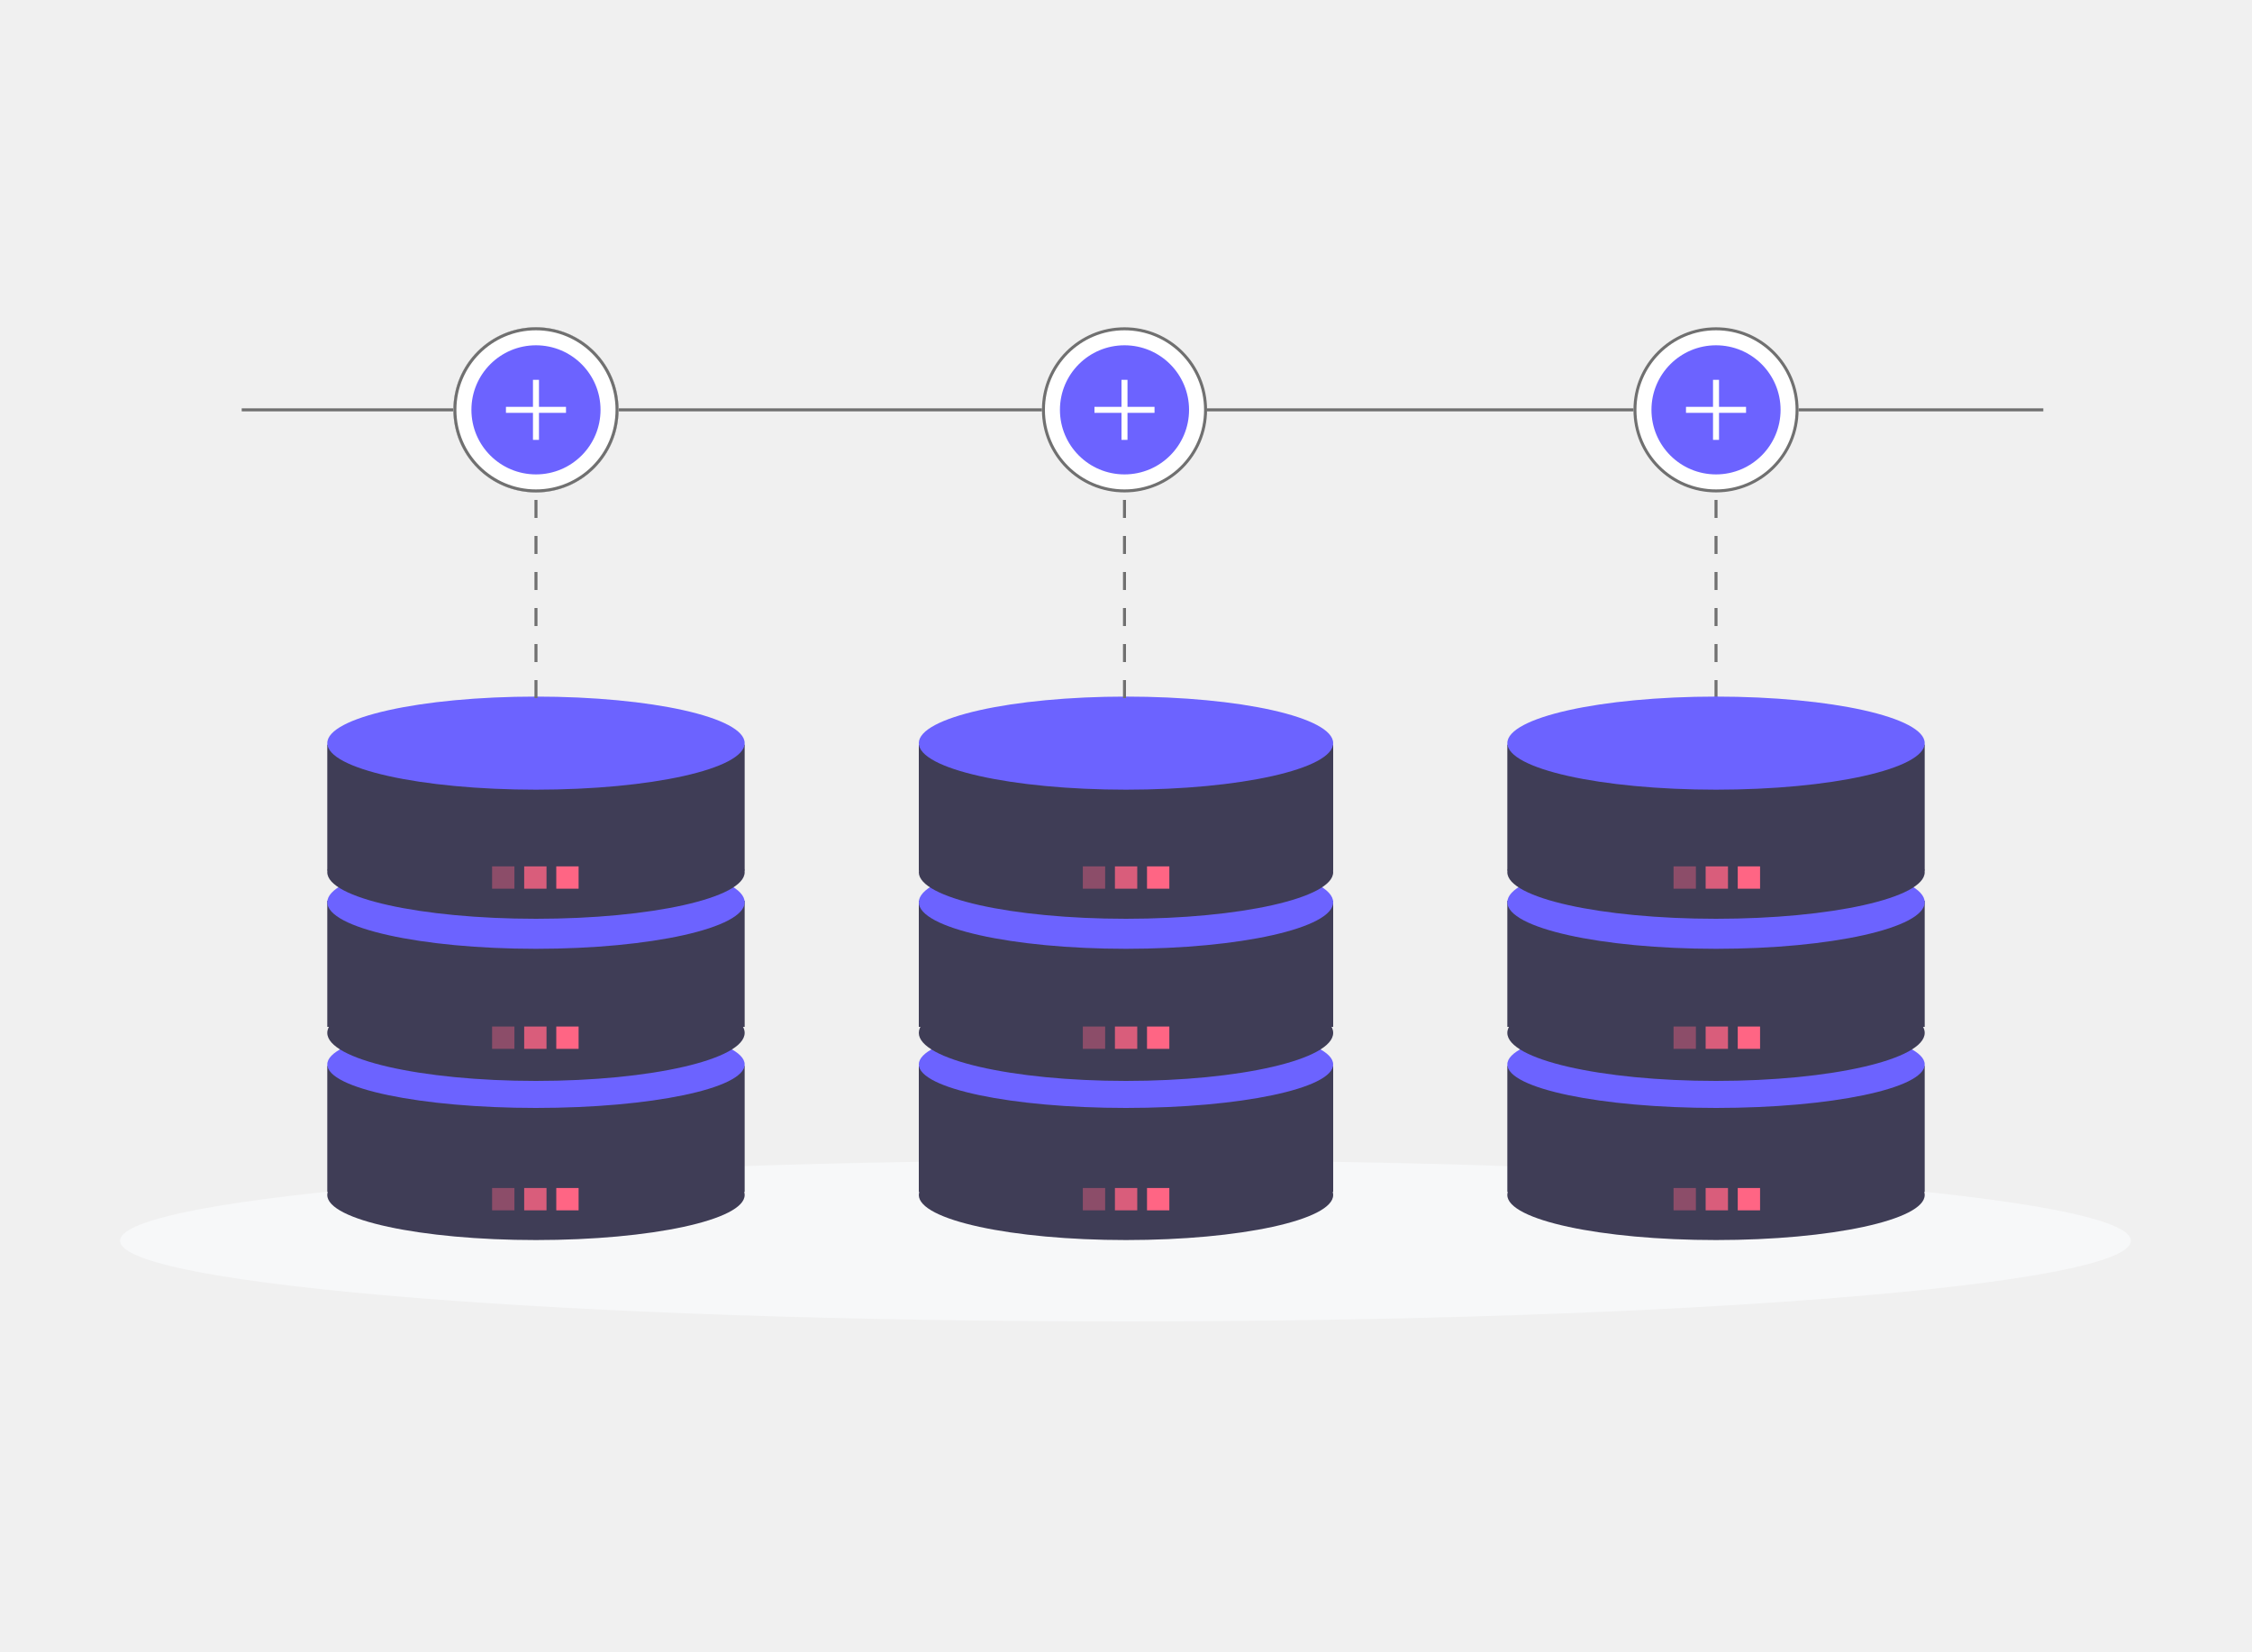
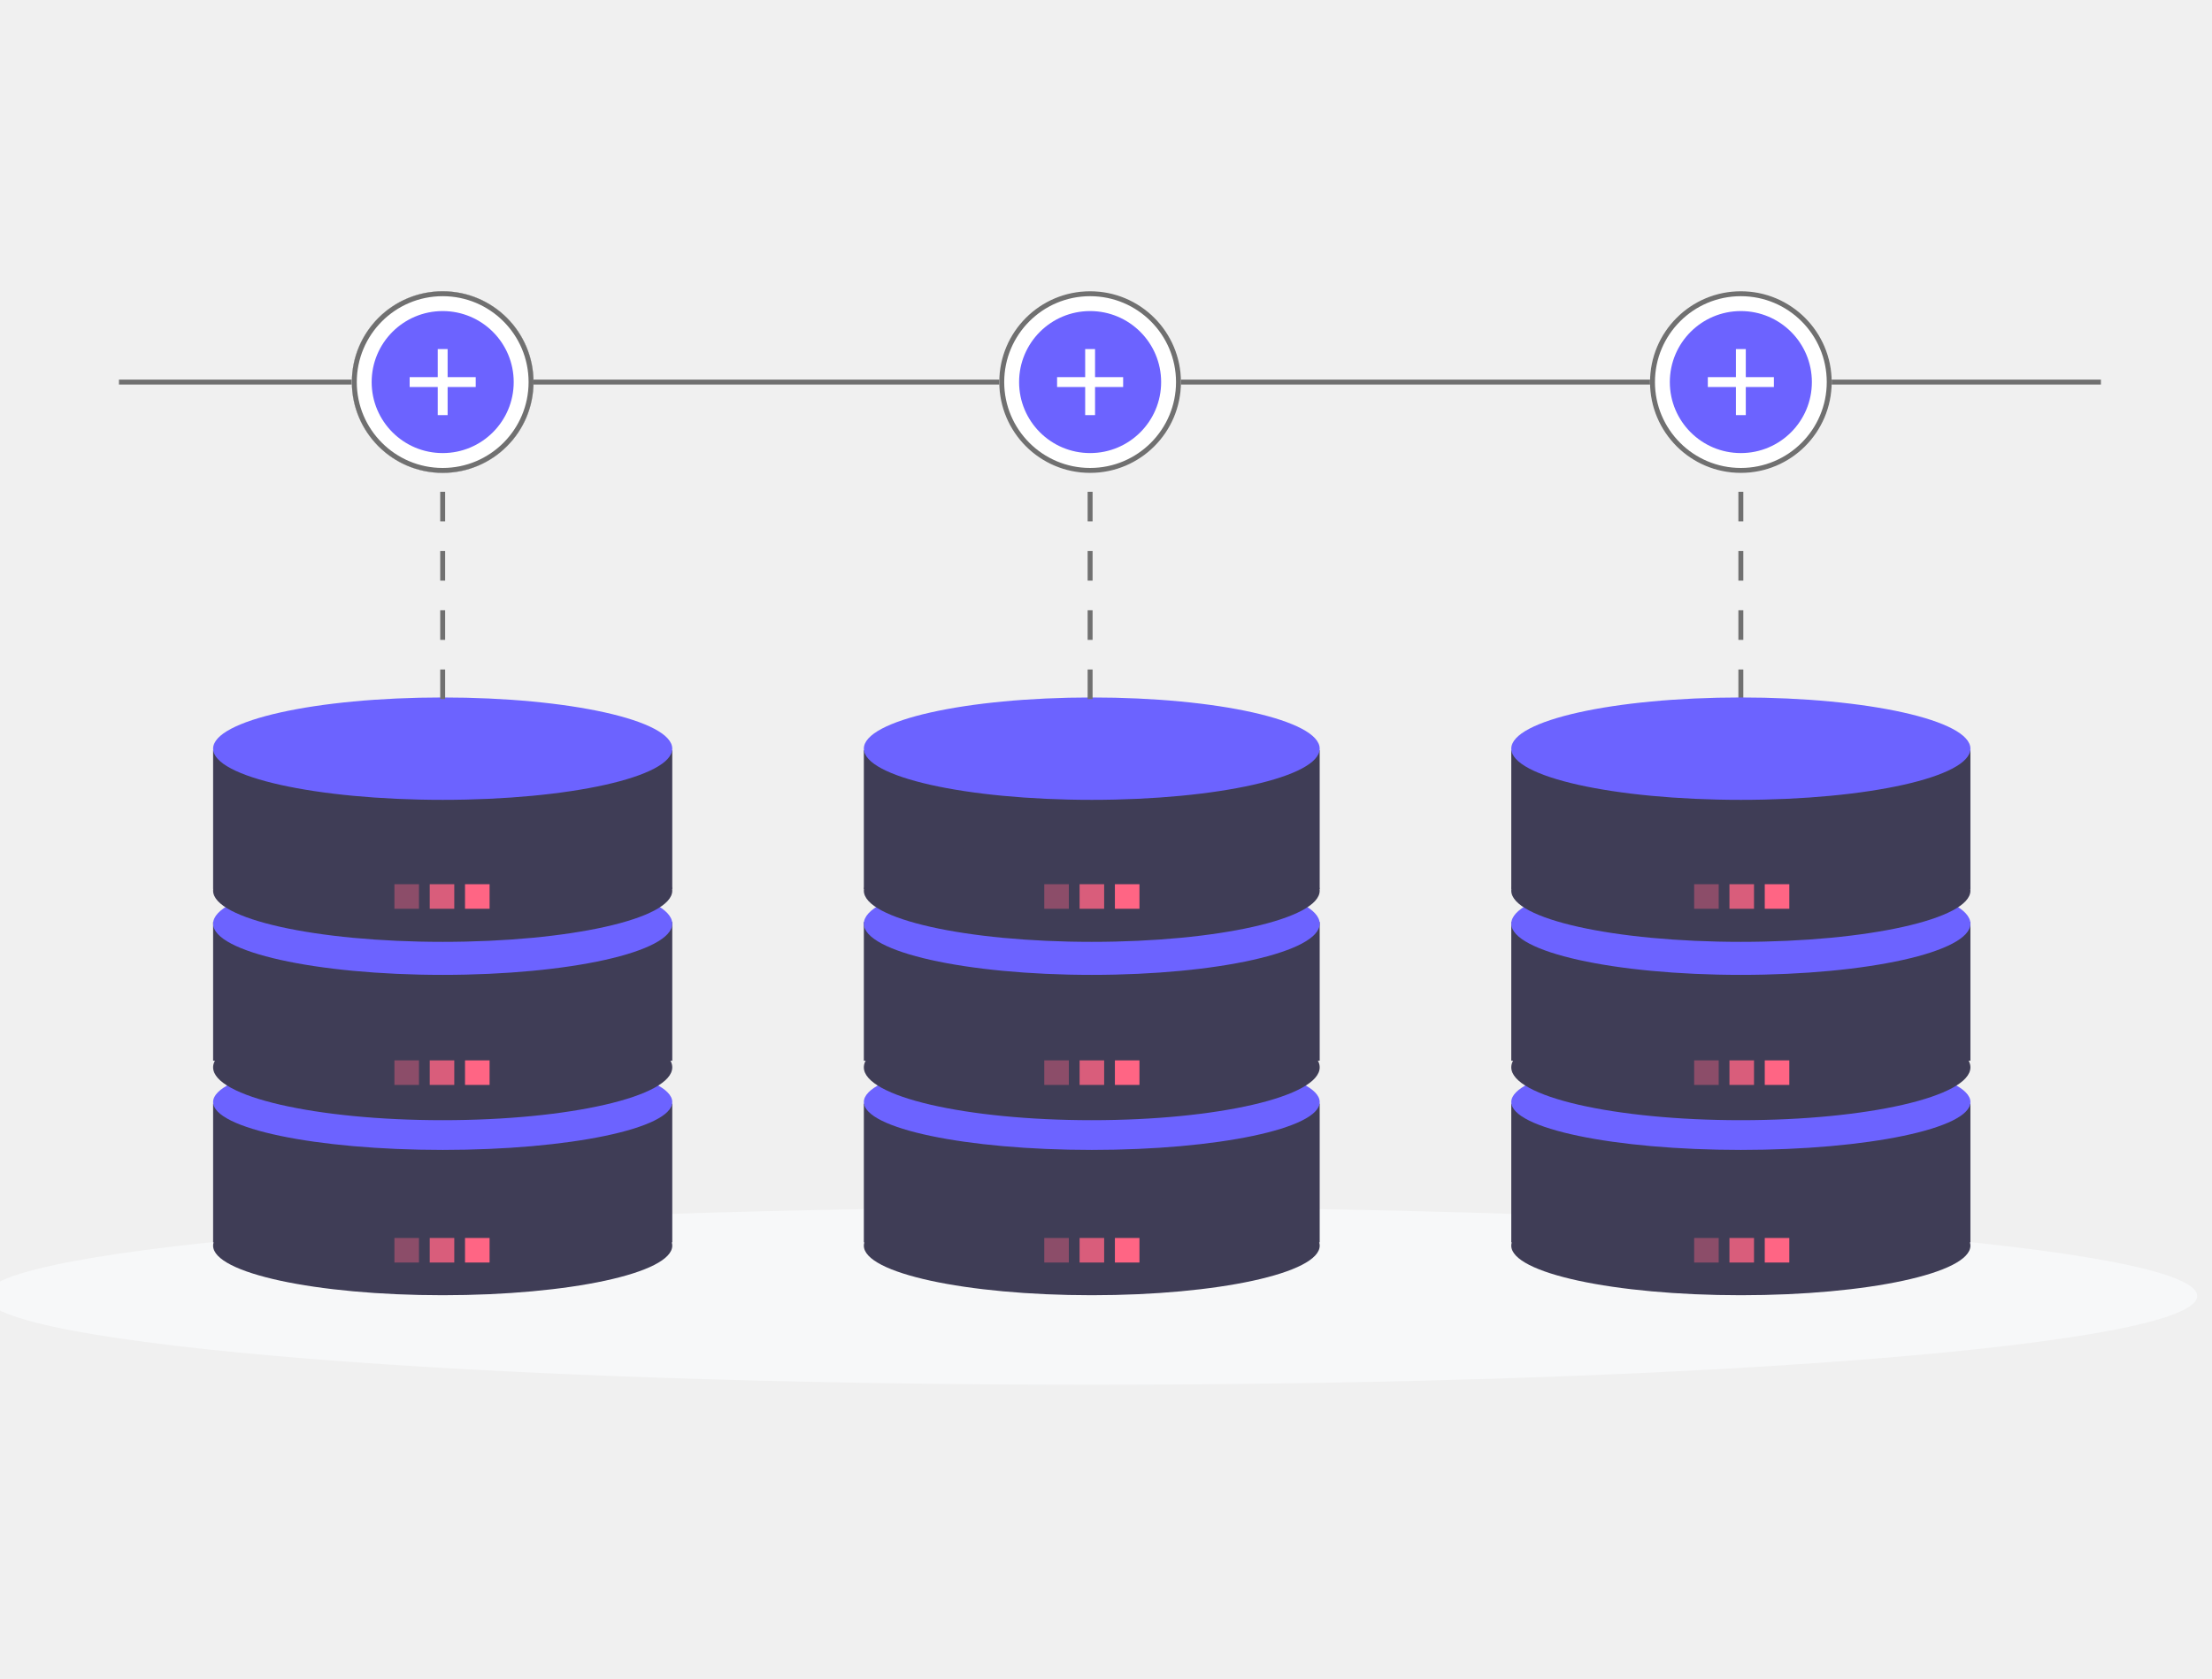
- <svg xmlns="http://www.w3.org/2000/svg" width="750" height="550" viewBox="0 0 750 550">
-   <g id="Group_2214" data-name="Group 2214" transform="translate(-3192 -1957)">
-     <g id="Group_1933" data-name="Group 1933" transform="translate(2724.999 -2211)">
-       <g id="Group_1579" data-name="Group 1579" transform="translate(0)">
-         <ellipse id="Ellipse_238" data-name="Ellipse 238" cx="334.824" cy="26.868" rx="334.824" ry="26.868" transform="translate(507 4554.364)" fill="#f7f8f9" />
-         <g id="Group_1275" data-name="Group 1275" transform="translate(576 4400)">
-           <rect id="Rectangle_2036" data-name="Rectangle 2036" width="139" height="42" transform="translate(0 123)" fill="#3f3d56" />
-           <ellipse id="Ellipse_223" data-name="Ellipse 223" cx="69.5" cy="14.5" rx="69.5" ry="14.5" transform="translate(0 108)" fill="#6c63ff" />
-           <ellipse id="Ellipse_224" data-name="Ellipse 224" cx="69.5" cy="15" rx="69.5" ry="15" transform="translate(0 151)" fill="#3f3d56" />
-           <rect id="Rectangle_2036-2" data-name="Rectangle 2036" width="139" height="42" transform="translate(0 68)" fill="#3f3d56" />
-           <ellipse id="Ellipse_223-2" data-name="Ellipse 223" cx="69.5" cy="15.5" rx="69.5" ry="15.5" transform="translate(0 53)" fill="#6c63ff" />
-           <ellipse id="Ellipse_224-2" data-name="Ellipse 224" cx="69.5" cy="16" rx="69.5" ry="16" transform="translate(0 96)" fill="#3f3d56" />
-           <rect id="Rectangle_2036-3" data-name="Rectangle 2036" width="139" height="42" transform="translate(0 16)" fill="#3f3d56" />
-           <ellipse id="Ellipse_223-3" data-name="Ellipse 223" cx="69.5" cy="15.5" rx="69.5" ry="15.5" fill="#6c63ff" />
-           <ellipse id="Ellipse_224-3" data-name="Ellipse 224" cx="69.5" cy="15.5" rx="69.5" ry="15.5" transform="translate(0 43)" fill="#3f3d56" />
+ <svg xmlns="http://www.w3.org/2000/svg" width="448" height="340" viewBox="0 0 448 340">
+   <defs>
+     <clipPath id="clip-path">
+       <rect id="矩形_3144" data-name="矩形 3144" width="448" height="340" transform="translate(283 2784)" fill="none" stroke="#707070" stroke-width="1" />
+     </clipPath>
+   </defs>
+   <g id="蒙版组_81" data-name="蒙版组 81" transform="translate(-283 -2784)" clip-path="url(#clip-path)">
+     <g id="组_1933" data-name="组 1933" transform="translate(-227 -1434)">
+       <g id="组_1579" data-name="组 1579" transform="translate(507 4277)">
+         <ellipse id="椭圆_238" data-name="椭圆 238" cx="224" cy="17.975" rx="224" ry="17.975" transform="translate(0 185.559)" fill="#f7f8f9" />
+         <g id="组_1275" data-name="组 1275" transform="translate(46.162 82.288)">
+           <rect id="矩形_2036" data-name="矩形 2036" width="92.992" height="28.098" transform="translate(0 82.288)" fill="#3f3d56" />
+           <ellipse id="椭圆_223" data-name="椭圆 223" cx="46.496" cy="9.701" rx="46.496" ry="9.701" transform="translate(0 72.253)" fill="#6c63ff" />
+           <ellipse id="椭圆_224" data-name="椭圆 224" cx="46.496" cy="10.035" rx="46.496" ry="10.035" transform="translate(0 101.02)" fill="#3f3d56" />
+           <rect id="矩形_2036-2" data-name="矩形 2036" width="92.992" height="28.098" transform="translate(0 45.493)" fill="#3f3d56" />
+           <ellipse id="椭圆_223-2" data-name="椭圆 223" cx="46.496" cy="10.37" rx="46.496" ry="10.37" transform="translate(0 35.457)" fill="#6c63ff" />
+           <ellipse id="椭圆_224-2" data-name="椭圆 224" cx="46.496" cy="10.704" rx="46.496" ry="10.704" transform="translate(0 64.225)" fill="#3f3d56" />
+           <rect id="矩形_2036-3" data-name="矩形 2036" width="92.992" height="28.098" transform="translate(0 10.704)" fill="#3f3d56" />
+           <ellipse id="椭圆_223-3" data-name="椭圆 223" cx="46.496" cy="10.37" rx="46.496" ry="10.37" fill="#6c63ff" />
+           <ellipse id="椭圆_224-3" data-name="椭圆 224" cx="46.496" cy="10.37" rx="46.496" ry="10.37" transform="translate(0 28.767)" fill="#3f3d56" />
        </g>
-         <g id="Group_1276" data-name="Group 1276" transform="translate(630.887 4456.546)">
-           <rect id="Rectangle_2037" data-name="Rectangle 2037" width="7.435" height="7.435" transform="translate(10.688)" fill="#ff6584" opacity="0.8" />
-           <rect id="Rectangle_2038" data-name="Rectangle 2038" width="7.435" height="7.435" transform="translate(21.376)" fill="#ff6584" />
-           <rect id="Rectangle_2039" data-name="Rectangle 2039" width="7.435" height="7.435" fill="#ff6584" opacity="0.4" />
+         <g id="组_1276" data-name="组 1276" transform="translate(82.881 120.118)">
+           <rect id="矩形_2037" data-name="矩形 2037" width="4.974" height="4.974" transform="translate(7.151)" fill="#ff6584" opacity="0.8" />
+           <rect id="矩形_2038" data-name="矩形 2038" width="4.974" height="4.974" transform="translate(14.301)" fill="#ff6584" />
+           <rect id="矩形_2039" data-name="矩形 2039" width="4.974" height="4.974" fill="#ff6584" opacity="0.4" />
        </g>
-         <g id="Group_1277" data-name="Group 1277" transform="translate(630.887 4509.885)">
-           <rect id="Rectangle_2037-2" data-name="Rectangle 2037" width="7.435" height="7.435" transform="translate(10.688)" fill="#ff6584" opacity="0.8" />
-           <rect id="Rectangle_2038-2" data-name="Rectangle 2038" width="7.435" height="7.435" transform="translate(21.376)" fill="#ff6584" />
-           <rect id="Rectangle_2039-2" data-name="Rectangle 2039" width="7.435" height="7.435" fill="#ff6584" opacity="0.4" />
+         <g id="组_1277" data-name="组 1277" transform="translate(82.881 155.802)">
+           <rect id="矩形_2037-2" data-name="矩形 2037" width="4.974" height="4.974" transform="translate(7.151)" fill="#ff6584" opacity="0.8" />
+           <rect id="矩形_2038-2" data-name="矩形 2038" width="4.974" height="4.974" transform="translate(14.301)" fill="#ff6584" />
+           <rect id="矩形_2039-2" data-name="矩形 2039" width="4.974" height="4.974" fill="#ff6584" opacity="0.4" />
        </g>
-         <g id="Group_1278" data-name="Group 1278" transform="translate(630.887 4563.666)">
-           <rect id="Rectangle_2037-3" data-name="Rectangle 2037" width="7.435" height="7.435" transform="translate(10.688 0)" fill="#ff6584" opacity="0.8" />
-           <rect id="Rectangle_2038-3" data-name="Rectangle 2038" width="7.435" height="7.435" transform="translate(21.376 0)" fill="#ff6584" />
-           <rect id="Rectangle_2039-3" data-name="Rectangle 2039" width="7.435" height="7.435" transform="translate(0 0)" fill="#ff6584" opacity="0.4" />
+         <g id="组_1278" data-name="组 1278" transform="translate(82.881 191.781)">
+           <rect id="矩形_2037-3" data-name="矩形 2037" width="4.974" height="4.974" transform="translate(7.151 0)" fill="#ff6584" opacity="0.8" />
+           <rect id="矩形_2038-3" data-name="矩形 2038" width="4.974" height="4.974" transform="translate(14.301 0)" fill="#ff6584" />
+           <rect id="矩形_2039-3" data-name="矩形 2039" width="4.974" height="4.974" transform="translate(0 0)" fill="#ff6584" opacity="0.4" />
        </g>
-         <g id="Group_1275-2" data-name="Group 1275" transform="translate(772.737 4400)">
-           <rect id="Rectangle_2036-4" data-name="Rectangle 2036" width="138" height="42" transform="translate(0.263 123)" fill="#3f3d56" />
-           <ellipse id="Ellipse_223-4" data-name="Ellipse 223" cx="69" cy="14.5" rx="69" ry="14.5" transform="translate(0.263 108)" fill="#6c63ff" />
-           <ellipse id="Ellipse_224-4" data-name="Ellipse 224" cx="69" cy="15" rx="69" ry="15" transform="translate(0.263 151)" fill="#3f3d56" />
-           <rect id="Rectangle_2036-5" data-name="Rectangle 2036" width="138" height="42" transform="translate(0.263 68)" fill="#3f3d56" />
-           <ellipse id="Ellipse_223-5" data-name="Ellipse 223" cx="69" cy="15.5" rx="69" ry="15.5" transform="translate(0.263 53)" fill="#6c63ff" />
-           <ellipse id="Ellipse_224-5" data-name="Ellipse 224" cx="69" cy="16" rx="69" ry="16" transform="translate(0.263 96)" fill="#3f3d56" />
-           <rect id="Rectangle_2036-6" data-name="Rectangle 2036" width="138" height="42" transform="translate(0.263 16)" fill="#3f3d56" />
-           <ellipse id="Ellipse_223-6" data-name="Ellipse 223" cx="69" cy="15.5" rx="69" ry="15.5" transform="translate(0.263)" fill="#6c63ff" />
-           <ellipse id="Ellipse_224-6" data-name="Ellipse 224" cx="69" cy="15.5" rx="69" ry="15.5" transform="translate(0.263 43)" fill="#3f3d56" />
+         <g id="组_1275-2" data-name="组 1275" transform="translate(177.956 82.288)">
+           <rect id="矩形_2036-4" data-name="矩形 2036" width="92.323" height="28.098" transform="translate(0 82.288)" fill="#3f3d56" />
+           <ellipse id="椭圆_223-4" data-name="椭圆 223" cx="46.162" cy="9.701" rx="46.162" ry="9.701" transform="translate(0 72.253)" fill="#6c63ff" />
+           <ellipse id="椭圆_224-4" data-name="椭圆 224" cx="46.162" cy="10.035" rx="46.162" ry="10.035" transform="translate(0 101.02)" fill="#3f3d56" />
+           <rect id="矩形_2036-5" data-name="矩形 2036" width="92.323" height="28.098" transform="translate(0 45.493)" fill="#3f3d56" />
+           <ellipse id="椭圆_223-5" data-name="椭圆 223" cx="46.162" cy="10.37" rx="46.162" ry="10.37" transform="translate(0 35.457)" fill="#6c63ff" />
+           <ellipse id="椭圆_224-5" data-name="椭圆 224" cx="46.162" cy="10.704" rx="46.162" ry="10.704" transform="translate(0 64.225)" fill="#3f3d56" />
+           <rect id="矩形_2036-6" data-name="矩形 2036" width="92.323" height="28.098" transform="translate(0 10.704)" fill="#3f3d56" />
+           <ellipse id="椭圆_223-6" data-name="椭圆 223" cx="46.162" cy="10.37" rx="46.162" ry="10.37" transform="translate(0)" fill="#6c63ff" />
+           <ellipse id="椭圆_224-6" data-name="椭圆 224" cx="46.162" cy="10.37" rx="46.162" ry="10.37" transform="translate(0 28.767)" fill="#3f3d56" />
        </g>
-         <g id="Group_1276-2" data-name="Group 1276" transform="translate(827.624 4456.546)">
-           <rect id="Rectangle_2037-4" data-name="Rectangle 2037" width="7.435" height="7.435" transform="translate(10.688)" fill="#ff6584" opacity="0.8" />
-           <rect id="Rectangle_2038-4" data-name="Rectangle 2038" width="7.435" height="7.435" transform="translate(21.376)" fill="#ff6584" />
-           <rect id="Rectangle_2039-4" data-name="Rectangle 2039" width="7.435" height="7.435" fill="#ff6584" opacity="0.4" />
+         <g id="组_1276-2" data-name="组 1276" transform="translate(214.5 120.118)">
+           <rect id="矩形_2037-4" data-name="矩形 2037" width="4.974" height="4.974" transform="translate(7.151)" fill="#ff6584" opacity="0.8" />
+           <rect id="矩形_2038-4" data-name="矩形 2038" width="4.974" height="4.974" transform="translate(14.301)" fill="#ff6584" />
+           <rect id="矩形_2039-4" data-name="矩形 2039" width="4.974" height="4.974" fill="#ff6584" opacity="0.4" />
        </g>
-         <g id="Group_1277-2" data-name="Group 1277" transform="translate(827.624 4509.885)">
-           <rect id="Rectangle_2037-5" data-name="Rectangle 2037" width="7.435" height="7.435" transform="translate(10.688)" fill="#ff6584" opacity="0.8" />
-           <rect id="Rectangle_2038-5" data-name="Rectangle 2038" width="7.435" height="7.435" transform="translate(21.376)" fill="#ff6584" />
-           <rect id="Rectangle_2039-5" data-name="Rectangle 2039" width="7.435" height="7.435" fill="#ff6584" opacity="0.4" />
+         <g id="组_1277-2" data-name="组 1277" transform="translate(214.5 155.802)">
+           <rect id="矩形_2037-5" data-name="矩形 2037" width="4.974" height="4.974" transform="translate(7.151)" fill="#ff6584" opacity="0.8" />
+           <rect id="矩形_2038-5" data-name="矩形 2038" width="4.974" height="4.974" transform="translate(14.301)" fill="#ff6584" />
+           <rect id="矩形_2039-5" data-name="矩形 2039" width="4.974" height="4.974" fill="#ff6584" opacity="0.4" />
        </g>
-         <g id="Group_1278-2" data-name="Group 1278" transform="translate(827.624 4563.666)">
-           <rect id="Rectangle_2037-6" data-name="Rectangle 2037" width="7.435" height="7.435" transform="translate(10.688 0)" fill="#ff6584" opacity="0.8" />
-           <rect id="Rectangle_2038-6" data-name="Rectangle 2038" width="7.435" height="7.435" transform="translate(21.376 0)" fill="#ff6584" />
-           <rect id="Rectangle_2039-6" data-name="Rectangle 2039" width="7.435" height="7.435" transform="translate(0 0)" fill="#ff6584" opacity="0.4" />
+         <g id="组_1278-2" data-name="组 1278" transform="translate(214.5 191.781)">
+           <rect id="矩形_2037-6" data-name="矩形 2037" width="4.974" height="4.974" transform="translate(7.151 0)" fill="#ff6584" opacity="0.8" />
+           <rect id="矩形_2038-6" data-name="矩形 2038" width="4.974" height="4.974" transform="translate(14.301 0)" fill="#ff6584" />
+           <rect id="矩形_2039-6" data-name="矩形 2039" width="4.974" height="4.974" transform="translate(0 0)" fill="#ff6584" opacity="0.4" />
        </g>
-         <line id="Line_89" data-name="Line 89" y1="96" transform="translate(645.5 4304.5)" fill="none" stroke="#707070" stroke-width="1" stroke-dasharray="6" />
-         <line id="Line_90" data-name="Line 90" y1="96" transform="translate(841.5 4304.5)" fill="none" stroke="#707070" stroke-width="1" stroke-dasharray="6" />
-         <line id="Line_91" data-name="Line 91" y1="96" transform="translate(1038.5 4304.5)" fill="none" stroke="#707070" stroke-width="1" stroke-dasharray="6" />
-         <line id="Line_92" data-name="Line 92" x2="600" transform="translate(547.5 4304.5)" fill="none" stroke="#707070" stroke-width="1" />
-         <g id="Ellipse_239" data-name="Ellipse 239" transform="translate(618 4277)" fill="#fff" stroke="#707070" stroke-width="1">
-           <circle cx="27.5" cy="27.5" r="27.5" stroke="none" />
-           <circle cx="27.5" cy="27.5" r="27" fill="none" />
+         <line id="直线_89" data-name="直线 89" y1="64.225" transform="translate(92.658 18.398)" fill="none" stroke="#707070" stroke-width="1" stroke-dasharray="6" />
+         <line id="直线_90" data-name="直线 90" y1="64.225" transform="translate(223.783 18.398)" fill="none" stroke="#707070" stroke-width="1" stroke-dasharray="6" />
+         <line id="直线_91" data-name="直线 91" y1="64.225" transform="translate(355.578 18.398)" fill="none" stroke="#707070" stroke-width="1" stroke-dasharray="6" />
+         <line id="直线_92" data-name="直线 92" x2="401.405" transform="translate(27.095 18.398)" fill="none" stroke="#707070" stroke-width="1" />
+         <g id="椭圆_239" data-name="椭圆 239" transform="translate(74.26)" fill="#fff" stroke="#707070" stroke-width="1">
+           <circle cx="18.398" cy="18.398" r="18.398" stroke="none" />
+           <circle cx="18.398" cy="18.398" r="17.898" fill="none" />
        </g>
-         <g id="Group_1304" data-name="Group 1304" transform="translate(-21 122)">
-           <g id="Ellipse_240" data-name="Ellipse 240" transform="translate(639 4155)" fill="#fff" stroke="#707070" stroke-width="1">
-             <circle cx="27.5" cy="27.5" r="27.5" stroke="none" />
-             <circle cx="27.5" cy="27.5" r="27" fill="none" />
+         <g id="组_1304" data-name="组 1304" transform="translate(74.26)">
+           <g id="椭圆_240" data-name="椭圆 240" fill="#fff" stroke="#707070" stroke-width="1">
+             <circle cx="18.398" cy="18.398" r="18.398" stroke="none" />
+             <circle cx="18.398" cy="18.398" r="17.898" fill="none" />
          </g>
-           <circle id="Ellipse_241" data-name="Ellipse 241" cx="21.5" cy="21.5" r="21.5" transform="translate(645 4161)" fill="#6c63ff" />
-           <g id="Group_1303" data-name="Group 1303">
-             <line id="Line_93" data-name="Line 93" x2="20" transform="translate(656.5 4182.5)" fill="none" stroke="#fff" stroke-width="2" />
-             <line id="Line_94" data-name="Line 94" x2="20" transform="translate(666.5 4172.5) rotate(90)" fill="none" stroke="#fff" stroke-width="2" />
+           <circle id="椭圆_241" data-name="椭圆 241" cx="14.384" cy="14.384" r="14.384" transform="translate(4.014 4.014)" fill="#6c63ff" />
+           <g id="组_1303" data-name="组 1303" transform="translate(11.708 11.708)">
+             <line id="直线_93" data-name="直线 93" x2="13.38" transform="translate(0 6.69)" fill="none" stroke="#fff" stroke-width="2" />
+             <line id="直线_94" data-name="直线 94" x2="13.38" transform="translate(6.69) rotate(90)" fill="none" stroke="#fff" stroke-width="2" />
          </g>
        </g>
-         <g id="Group_1305" data-name="Group 1305" transform="translate(175 122)">
-           <g id="Ellipse_240-2" data-name="Ellipse 240" transform="translate(639 4155)" fill="#fff" stroke="#707070" stroke-width="1">
-             <circle cx="27.5" cy="27.5" r="27.5" stroke="none" />
-             <circle cx="27.5" cy="27.5" r="27" fill="none" />
+         <g id="组_1305" data-name="组 1305" transform="translate(205.385)">
+           <g id="椭圆_240-2" data-name="椭圆 240" transform="translate(0)" fill="#fff" stroke="#707070" stroke-width="1">
+             <circle cx="18.398" cy="18.398" r="18.398" stroke="none" />
+             <circle cx="18.398" cy="18.398" r="17.898" fill="none" />
          </g>
-           <circle id="Ellipse_241-2" data-name="Ellipse 241" cx="21.5" cy="21.5" r="21.5" transform="translate(645 4161)" fill="#6c63ff" />
-           <g id="Group_1303-2" data-name="Group 1303">
-             <line id="Line_93-2" data-name="Line 93" x2="20" transform="translate(656.5 4182.5)" fill="none" stroke="#fff" stroke-width="2" />
-             <line id="Line_94-2" data-name="Line 94" x2="20" transform="translate(666.5 4172.5) rotate(90)" fill="none" stroke="#fff" stroke-width="2" />
+           <circle id="椭圆_241-2" data-name="椭圆 241" cx="14.384" cy="14.384" r="14.384" transform="translate(4.014 4.014)" fill="#6c63ff" />
+           <g id="组_1303-2" data-name="组 1303" transform="translate(11.708 11.708)">
+             <line id="直线_93-2" data-name="直线 93" x2="13.38" transform="translate(0 6.69)" fill="none" stroke="#fff" stroke-width="2" />
+             <line id="直线_94-2" data-name="直线 94" x2="13.38" transform="translate(6.69) rotate(90)" fill="none" stroke="#fff" stroke-width="2" />
          </g>
        </g>
-         <g id="Group_1306" data-name="Group 1306" transform="translate(372 122)">
-           <g id="Ellipse_240-3" data-name="Ellipse 240" transform="translate(639 4155)" fill="#fff" stroke="#707070" stroke-width="1">
-             <circle cx="27.5" cy="27.5" r="27.5" stroke="none" />
-             <circle cx="27.5" cy="27.5" r="27" fill="none" />
+         <g id="组_1306" data-name="组 1306" transform="translate(337.18)">
+           <g id="椭圆_240-3" data-name="椭圆 240" transform="translate(0)" fill="#fff" stroke="#707070" stroke-width="1">
+             <circle cx="18.398" cy="18.398" r="18.398" stroke="none" />
+             <circle cx="18.398" cy="18.398" r="17.898" fill="none" />
          </g>
-           <circle id="Ellipse_241-3" data-name="Ellipse 241" cx="21.5" cy="21.5" r="21.5" transform="translate(645 4161)" fill="#6c63ff" />
-           <g id="Group_1303-3" data-name="Group 1303">
-             <line id="Line_93-3" data-name="Line 93" x2="20" transform="translate(656.5 4182.5)" fill="none" stroke="#fff" stroke-width="2" />
-             <line id="Line_94-3" data-name="Line 94" x2="20" transform="translate(666.5 4172.5) rotate(90)" fill="none" stroke="#fff" stroke-width="2" />
+           <circle id="椭圆_241-3" data-name="椭圆 241" cx="14.384" cy="14.384" r="14.384" transform="translate(4.014 4.014)" fill="#6c63ff" />
+           <g id="组_1303-3" data-name="组 1303" transform="translate(11.708 11.708)">
+             <line id="直线_93-3" data-name="直线 93" x2="13.38" transform="translate(0 6.69)" fill="none" stroke="#fff" stroke-width="2" />
+             <line id="直线_94-3" data-name="直线 94" x2="13.38" transform="translate(6.69) rotate(90)" fill="none" stroke="#fff" stroke-width="2" />
          </g>
        </g>
-         <g id="Group_1382" data-name="Group 1382">
-           <g id="Group_1275-3" data-name="Group 1275" transform="translate(969.474 4400)">
-             <rect id="Rectangle_2036-7" data-name="Rectangle 2036" width="139" height="42" transform="translate(-0.474 123)" fill="#3f3d56" />
-             <ellipse id="Ellipse_223-7" data-name="Ellipse 223" cx="69.5" cy="14.5" rx="69.5" ry="14.5" transform="translate(-0.474 108)" fill="#6c63ff" />
-             <ellipse id="Ellipse_224-7" data-name="Ellipse 224" cx="69.5" cy="15" rx="69.5" ry="15" transform="translate(-0.474 151)" fill="#3f3d56" />
-             <rect id="Rectangle_2036-8" data-name="Rectangle 2036" width="139" height="42" transform="translate(-0.474 68)" fill="#3f3d56" />
-             <ellipse id="Ellipse_223-8" data-name="Ellipse 223" cx="69.5" cy="15.5" rx="69.5" ry="15.5" transform="translate(-0.474 53)" fill="#6c63ff" />
-             <ellipse id="Ellipse_224-8" data-name="Ellipse 224" cx="69.5" cy="16" rx="69.5" ry="16" transform="translate(-0.474 96)" fill="#3f3d56" />
-             <rect id="Rectangle_2036-9" data-name="Rectangle 2036" width="139" height="42" transform="translate(-0.474 16)" fill="#3f3d56" />
-             <ellipse id="Ellipse_223-9" data-name="Ellipse 223" cx="69.5" cy="15.5" rx="69.5" ry="15.5" transform="translate(-0.474)" fill="#6c63ff" />
-             <ellipse id="Ellipse_224-9" data-name="Ellipse 224" cx="69.5" cy="15.5" rx="69.5" ry="15.5" transform="translate(-0.474 43)" fill="#3f3d56" />
+         <g id="组_1382" data-name="组 1382" transform="translate(309.081 82.288)">
+           <g id="组_1275-3" data-name="组 1275" transform="translate(0)">
+             <rect id="矩形_2036-7" data-name="矩形 2036" width="92.992" height="28.098" transform="translate(0 82.288)" fill="#3f3d56" />
+             <ellipse id="椭圆_223-7" data-name="椭圆 223" cx="46.496" cy="9.701" rx="46.496" ry="9.701" transform="translate(0 72.253)" fill="#6c63ff" />
+             <ellipse id="椭圆_224-7" data-name="椭圆 224" cx="46.496" cy="10.035" rx="46.496" ry="10.035" transform="translate(0 101.02)" fill="#3f3d56" />
+             <rect id="矩形_2036-8" data-name="矩形 2036" width="92.992" height="28.098" transform="translate(0 45.493)" fill="#3f3d56" />
+             <ellipse id="椭圆_223-8" data-name="椭圆 223" cx="46.496" cy="10.37" rx="46.496" ry="10.37" transform="translate(0 35.457)" fill="#6c63ff" />
+             <ellipse id="椭圆_224-8" data-name="椭圆 224" cx="46.496" cy="10.704" rx="46.496" ry="10.704" transform="translate(0 64.225)" fill="#3f3d56" />
+             <rect id="矩形_2036-9" data-name="矩形 2036" width="92.992" height="28.098" transform="translate(0 10.704)" fill="#3f3d56" />
+             <ellipse id="椭圆_223-9" data-name="椭圆 223" cx="46.496" cy="10.37" rx="46.496" ry="10.37" fill="#6c63ff" />
+             <ellipse id="椭圆_224-9" data-name="椭圆 224" cx="46.496" cy="10.37" rx="46.496" ry="10.37" transform="translate(0 28.767)" fill="#3f3d56" />
          </g>
-           <g id="Group_1276-3" data-name="Group 1276" transform="translate(1024.36 4456.546)">
-             <rect id="Rectangle_2037-7" data-name="Rectangle 2037" width="7.435" height="7.435" transform="translate(10.688)" fill="#ff6584" opacity="0.8" />
-             <rect id="Rectangle_2038-7" data-name="Rectangle 2038" width="7.435" height="7.435" transform="translate(21.376)" fill="#ff6584" />
-             <rect id="Rectangle_2039-7" data-name="Rectangle 2039" width="7.435" height="7.435" fill="#ff6584" opacity="0.4" />
+           <g id="组_1276-3" data-name="组 1276" transform="translate(37.037 37.83)">
+             <rect id="矩形_2037-7" data-name="矩形 2037" width="4.974" height="4.974" transform="translate(7.151)" fill="#ff6584" opacity="0.8" />
+             <rect id="矩形_2038-7" data-name="矩形 2038" width="4.974" height="4.974" transform="translate(14.301)" fill="#ff6584" />
+             <rect id="矩形_2039-7" data-name="矩形 2039" width="4.974" height="4.974" fill="#ff6584" opacity="0.4" />
          </g>
-           <g id="Group_1277-3" data-name="Group 1277" transform="translate(1024.36 4509.885)">
-             <rect id="Rectangle_2037-8" data-name="Rectangle 2037" width="7.435" height="7.435" transform="translate(10.688)" fill="#ff6584" opacity="0.8" />
-             <rect id="Rectangle_2038-8" data-name="Rectangle 2038" width="7.435" height="7.435" transform="translate(21.376)" fill="#ff6584" />
-             <rect id="Rectangle_2039-8" data-name="Rectangle 2039" width="7.435" height="7.435" fill="#ff6584" opacity="0.4" />
+           <g id="组_1277-3" data-name="组 1277" transform="translate(37.037 73.514)">
+             <rect id="矩形_2037-8" data-name="矩形 2037" width="4.974" height="4.974" transform="translate(7.151)" fill="#ff6584" opacity="0.8" />
+             <rect id="矩形_2038-8" data-name="矩形 2038" width="4.974" height="4.974" transform="translate(14.301)" fill="#ff6584" />
+             <rect id="矩形_2039-8" data-name="矩形 2039" width="4.974" height="4.974" fill="#ff6584" opacity="0.4" />
          </g>
-           <g id="Group_1278-3" data-name="Group 1278" transform="translate(1024.36 4563.666)">
-             <rect id="Rectangle_2037-9" data-name="Rectangle 2037" width="7.435" height="7.435" transform="translate(10.688 0)" fill="#ff6584" opacity="0.8" />
-             <rect id="Rectangle_2038-9" data-name="Rectangle 2038" width="7.435" height="7.435" transform="translate(21.376 0)" fill="#ff6584" />
-             <rect id="Rectangle_2039-9" data-name="Rectangle 2039" width="7.435" height="7.435" transform="translate(0 0)" fill="#ff6584" opacity="0.4" />
+           <g id="组_1278-3" data-name="组 1278" transform="translate(37.037 109.494)">
+             <rect id="矩形_2037-9" data-name="矩形 2037" width="4.974" height="4.974" transform="translate(7.151 0)" fill="#ff6584" opacity="0.8" />
+             <rect id="矩形_2038-9" data-name="矩形 2038" width="4.974" height="4.974" transform="translate(14.301 0)" fill="#ff6584" />
+             <rect id="矩形_2039-9" data-name="矩形 2039" width="4.974" height="4.974" transform="translate(0 0)" fill="#ff6584" opacity="0.4" />
          </g>
        </g>
      </g>
    </g>
-     <g id="Rectangle_2602" data-name="Rectangle 2602" transform="translate(3192 1957)" fill="none" stroke="#707070" stroke-width="1" opacity="0">
-       <rect width="750" height="550" stroke="none" />
-       <rect x="0.5" y="0.5" width="749" height="549" fill="none" />
-     </g>
  </g>
</svg>
